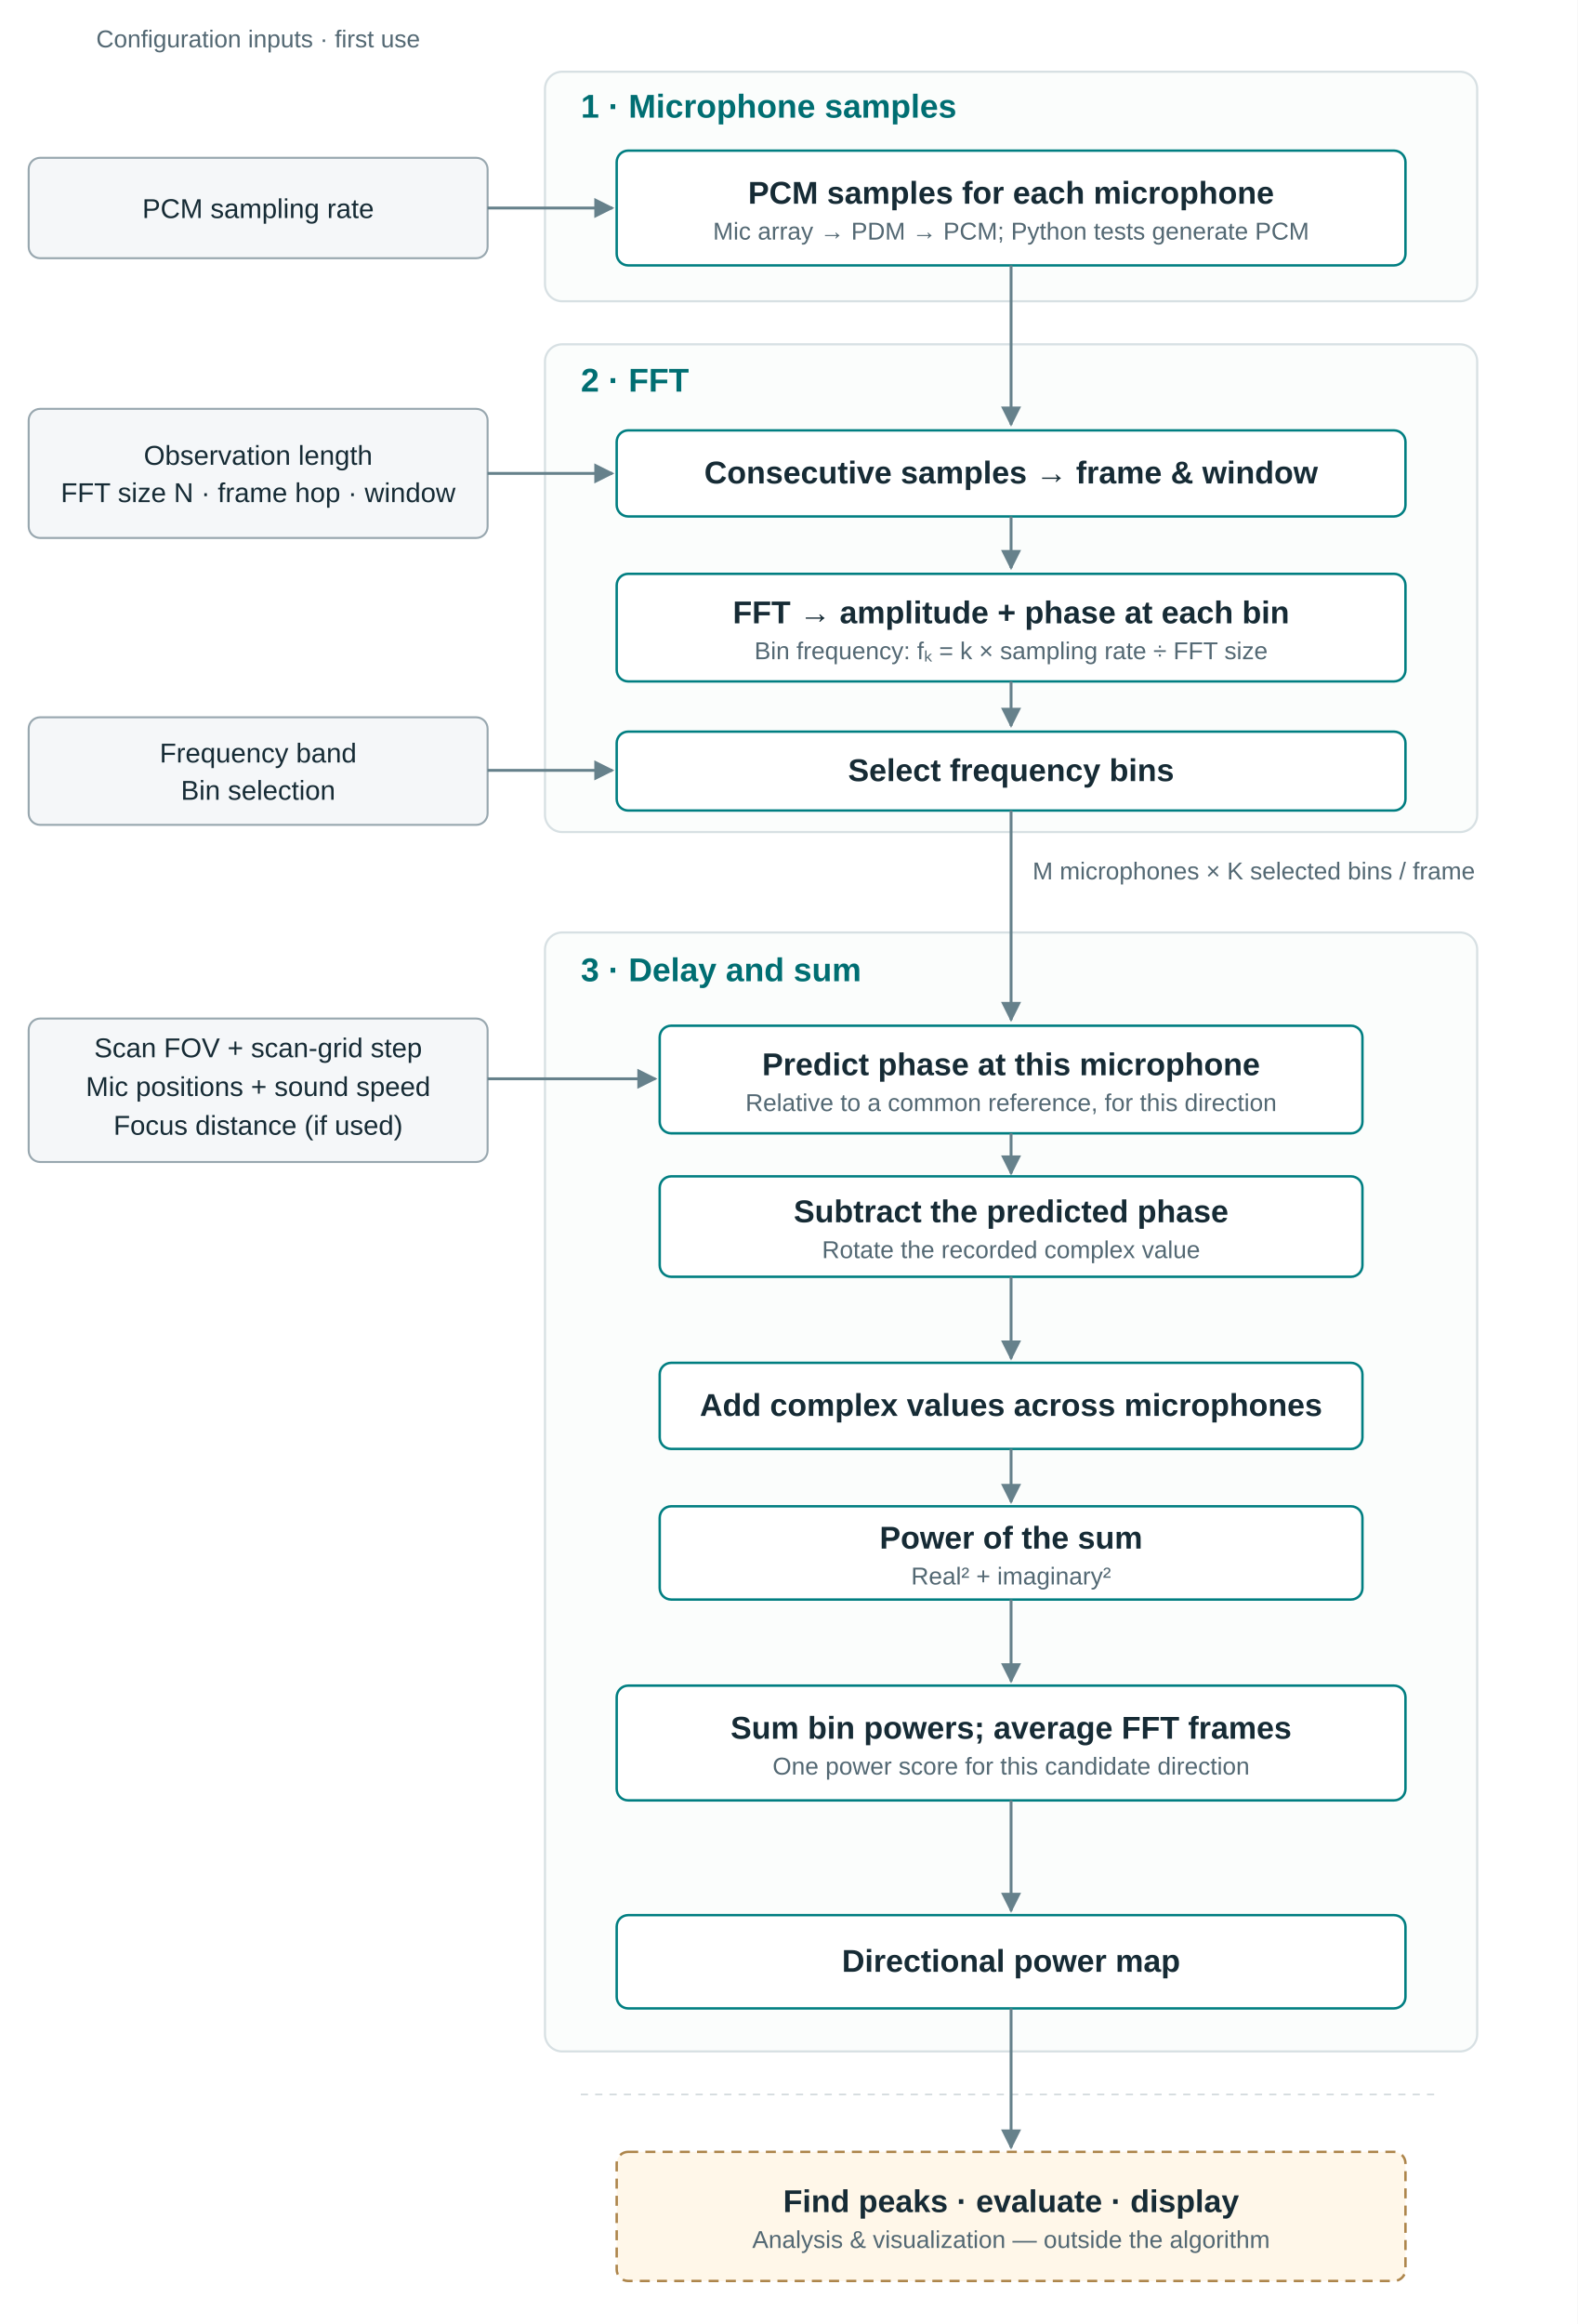
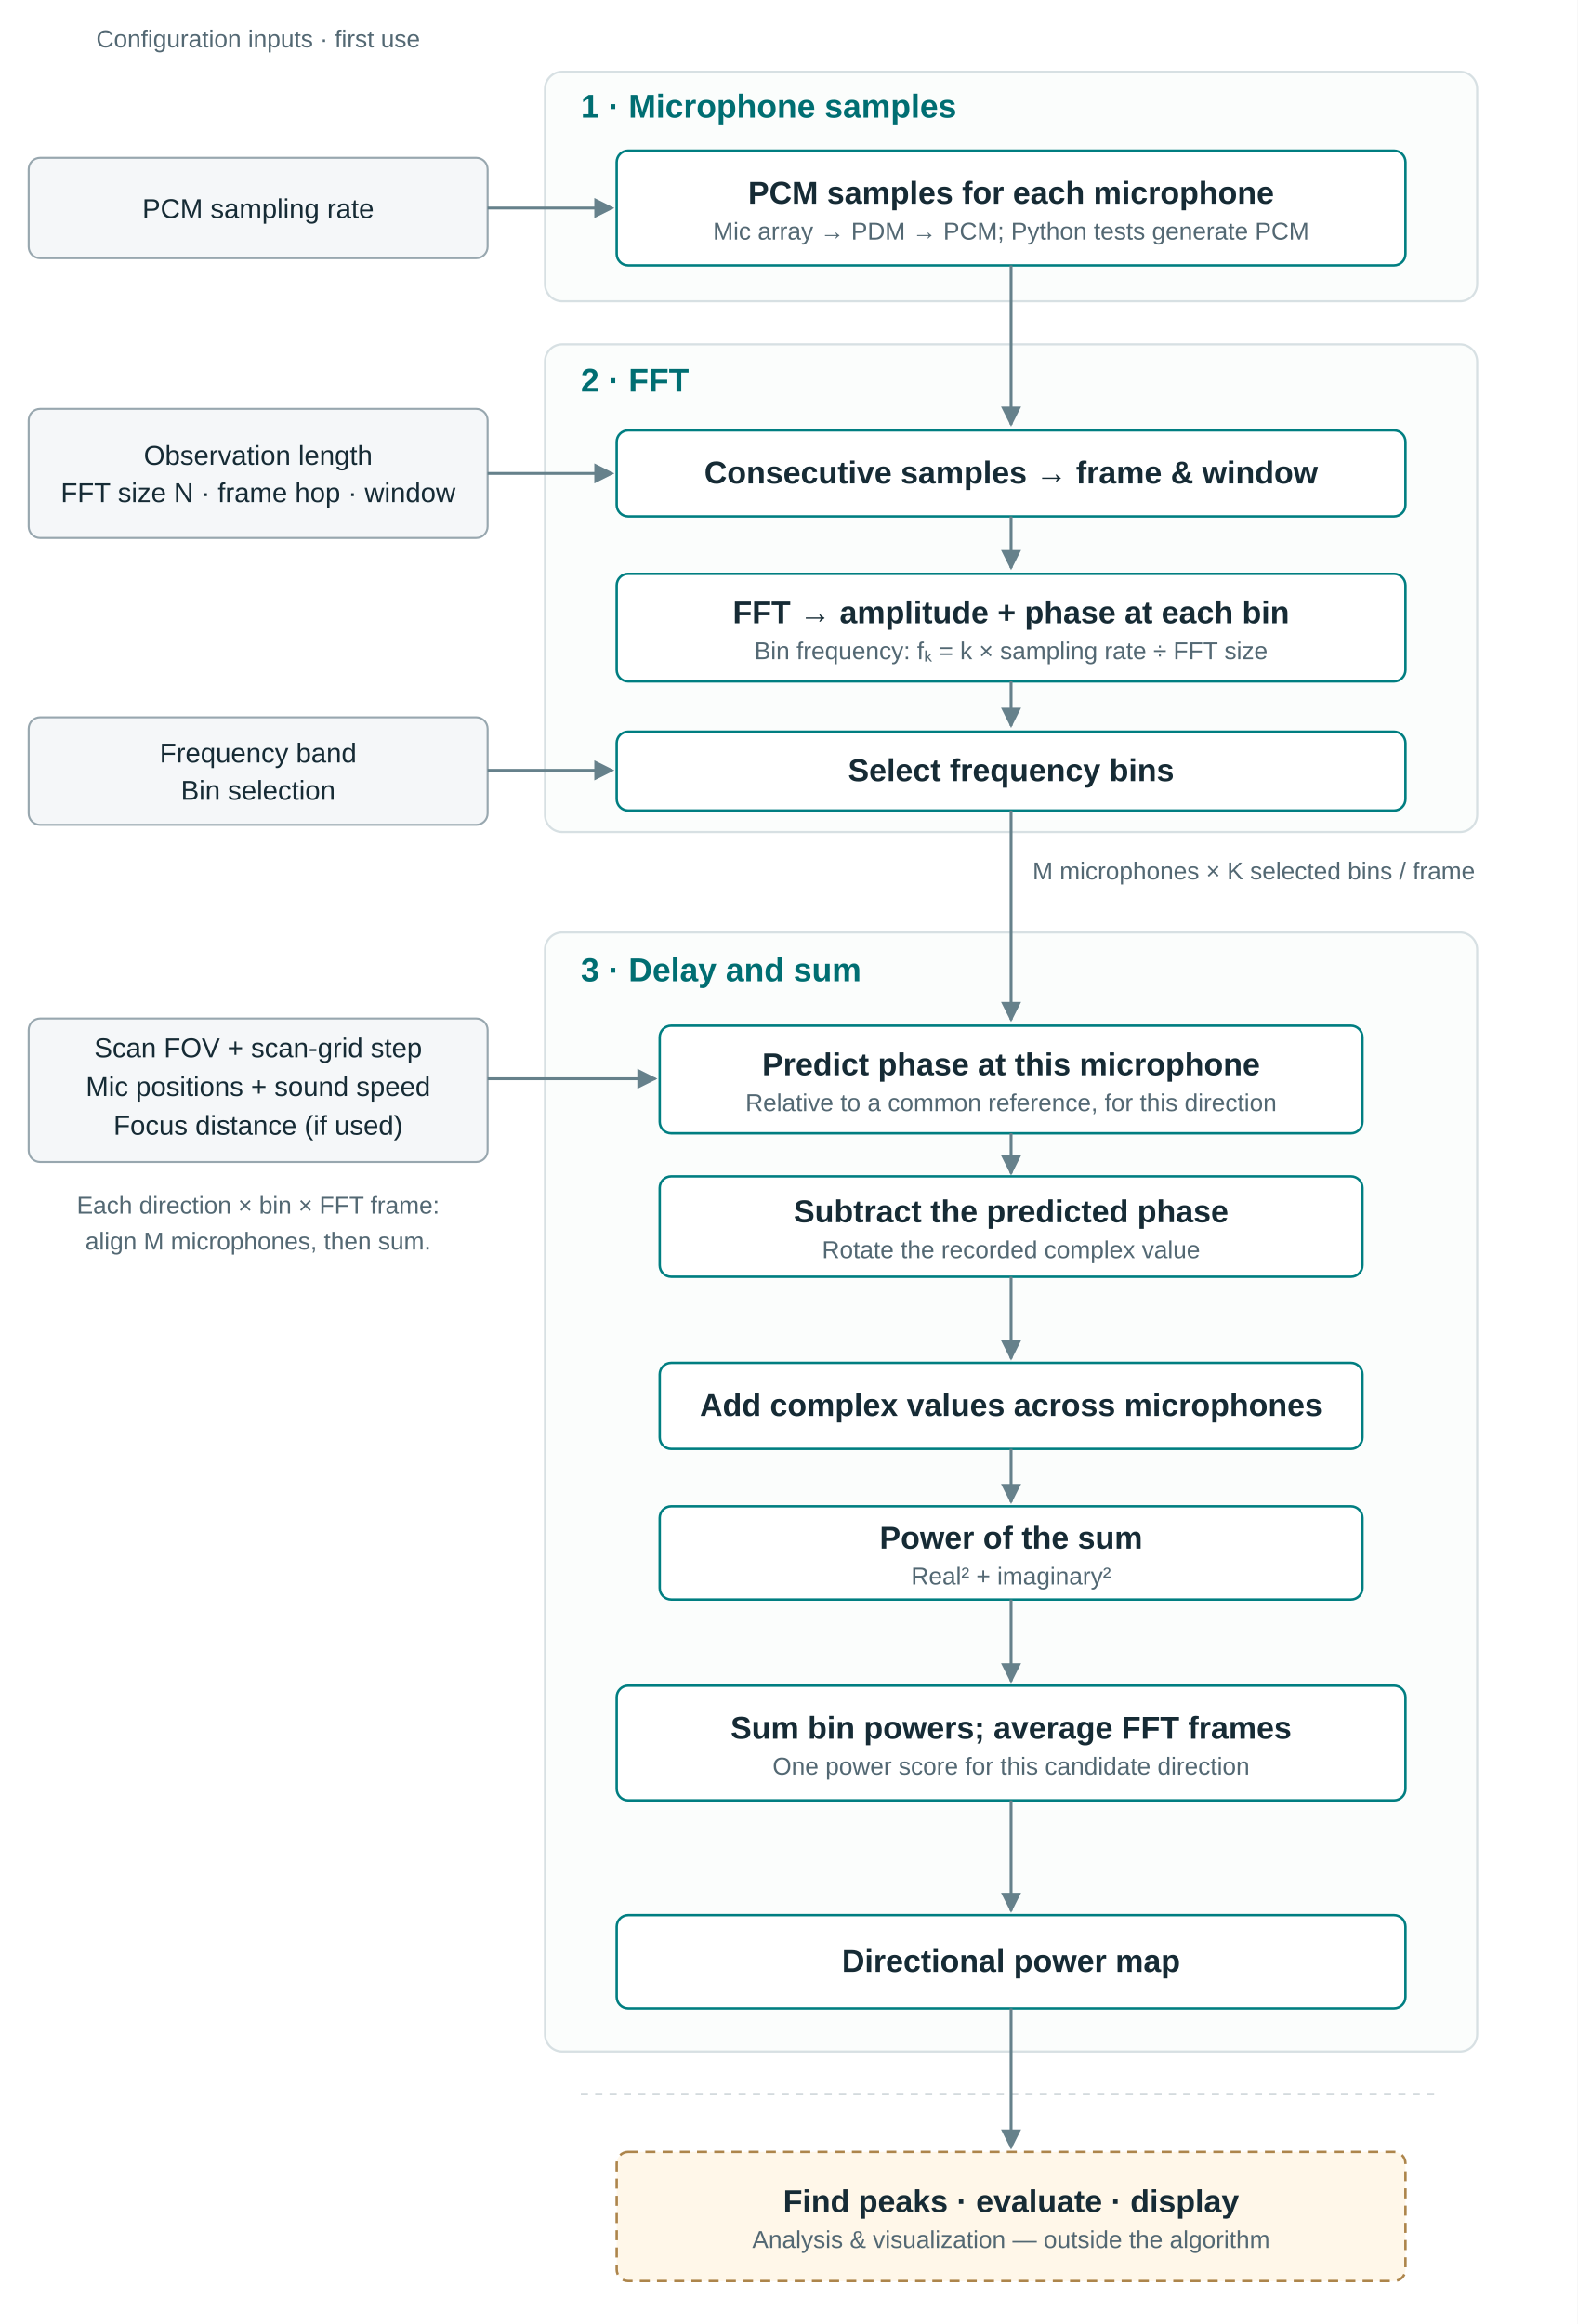
<svg xmlns="http://www.w3.org/2000/svg" viewBox="0 0 1100 1620" role="img" aria-labelledby="title desc">
  <defs>
    <marker id="arrow" viewBox="0 0 10 10" refX="9" refY="5" markerWidth="7" markerHeight="7" orient="auto">
      <path d="M0 0L10 5L0 10Z" fill="#66818b" />
    </marker>
  </defs>
  <style>text{font-family:'Segoe UI',Arial,sans-serif;fill:#162b35}.label{font-size:22px;font-weight:600}.small{font-size:17px;fill:#536873}.inputtext{font-size:19px}.heading{font-size:23px;font-weight:700;fill:#006e72}.section{fill:#fbfdfc;stroke:#d7e0e3;stroke-width:1.5}.block{fill:white;stroke:#007e81;stroke-width:1.7}.input{fill:#f5f7f9;stroke:#98a7af;stroke-width:1.4}.output{fill:#fff7e9;stroke:#ad854b;stroke-width:1.7;stroke-dasharray:7 5}.arrow{fill:none;stroke:#66818b;stroke-width:2;marker-end:url(#arrow)}</style>
  <rect width="1100" height="1620" fill="white" />
  <text x="180" y="33" text-anchor="middle" class="small">Configuration inputs · first use</text>
  <rect x="380" y="50" width="650" height="160" rx="12" class="section" />
  <text x="405" y="82" class="heading">1 · Microphone samples</text>
  <rect x="380" y="240" width="650" height="340" rx="12" class="section" />
  <text x="405" y="273" class="heading">2 · FFT</text>
  <rect x="380" y="650" width="650" height="780" rx="12" class="section" />
  <text x="405" y="684" class="heading">3 · Delay and sum</text>
  <rect x="430" y="105" width="550" height="80" rx="8" class="block" />
  <text x="705.0" y="142.0" text-anchor="middle" class="label">PCM samples for each microphone</text>
  <text x="705.0" y="167.0" text-anchor="middle" class="small">Mic array → PDM → PCM; Python tests generate PCM</text>
  <rect x="20" y="110" width="320" height="70" rx="8" class="input" />
  <text x="180" y="152.0" text-anchor="middle" class="inputtext">PCM sampling rate</text>
  <path d="M340 145H427" class="arrow" />
  <path d="M705 185V296" class="arrow" />
  <rect x="430" y="300" width="550" height="60" rx="8" class="block" />
  <text x="705.0" y="337.0" text-anchor="middle" class="label">Consecutive samples → frame &amp; window</text>
  <rect x="20" y="285" width="320" height="90" rx="8" class="input" />
  <text x="180" y="324.0" text-anchor="middle" class="inputtext">Observation length</text>
  <text x="180" y="350.0" text-anchor="middle" class="inputtext">FFT size N · frame hop · window</text>
  <path d="M340 330H427" class="arrow" />
  <path d="M705 360V396" class="arrow" />
  <rect x="430" y="400" width="550" height="75" rx="8" class="block" />
  <text x="705.0" y="434.5" text-anchor="middle" class="label">FFT → amplitude + phase at each bin</text>
  <text x="705.0" y="459.5" text-anchor="middle" class="small">Bin frequency: fₖ = k × sampling rate ÷ FFT size</text>
  <path d="M705 475V506" class="arrow" />
  <rect x="430" y="510" width="550" height="55" rx="8" class="block" />
  <text x="705.0" y="544.5" text-anchor="middle" class="label">Select frequency bins</text>
  <rect x="20" y="500" width="320" height="75" rx="8" class="input" />
  <text x="180" y="531.5" text-anchor="middle" class="inputtext">Frequency band</text>
  <text x="180" y="557.5" text-anchor="middle" class="inputtext">Bin selection</text>
  <path d="M340 537H427" class="arrow" />
  <path d="M705 565V711" class="arrow" />
  <text x="720" y="613" class="small">M microphones × K selected bins / frame</text>
  <rect x="460" y="715" width="490" height="75" rx="8" class="block" />
  <text x="705.0" y="749.5" text-anchor="middle" class="label">Predict phase at this microphone</text>
  <text x="705.0" y="774.5" text-anchor="middle" class="small">Relative to a common reference, for this direction</text>
  <rect x="20" y="710" width="320" height="100" rx="8" class="input" />
  <text x="180" y="737" text-anchor="middle" class="inputtext">Scan FOV + scan-grid step</text>
  <text x="180" y="764" text-anchor="middle" class="inputtext">Mic positions + sound speed</text>
  <text x="180" y="791" text-anchor="middle" class="inputtext">Focus distance (if used)</text>
  <path d="M340 752H457" class="arrow" />
+   <text x="180" y="846" text-anchor="middle" class="small">Each direction × bin × FFT frame:</text>
+   <text x="180" y="871" text-anchor="middle" class="small">align M microphones, then sum.</text>
  <path d="M705 790V818" class="arrow" />
  <rect x="460" y="820" width="490" height="70" rx="8" class="block" />
  <text x="705.0" y="852" text-anchor="middle" class="label">Subtract the predicted phase</text>
  <text x="705.0" y="877" text-anchor="middle" class="small">Rotate the recorded complex value</text>
  <path d="M705 890V947" class="arrow" />
  <rect x="460" y="950" width="490" height="60" rx="8" class="block" />
  <text x="705.0" y="987" text-anchor="middle" class="label">Add complex values across microphones</text>
  <path d="M705 1010V1047" class="arrow" />
  <rect x="460" y="1050" width="490" height="65" rx="8" class="block" />
  <text x="705.0" y="1079.5" text-anchor="middle" class="label">Power of the sum</text>
  <text x="705.0" y="1104.5" text-anchor="middle" class="small">Real² + imaginary²</text>
  <path d="M705 1115V1172" class="arrow" />
  <rect x="430" y="1175" width="550" height="80" rx="8" class="block" />
  <text x="705.0" y="1212" text-anchor="middle" class="label">Sum bin powers; average FFT frames</text>
  <text x="705.0" y="1237" text-anchor="middle" class="small">One power score for this candidate direction</text>
  <path d="M705 1255V1332" class="arrow" />
  <rect x="430" y="1335" width="550" height="65" rx="8" class="block" />
  <text x="705.0" y="1374.5" text-anchor="middle" class="label">Directional power map</text>
  <path d="M405 1460H1005" fill="none" stroke="#ccd4d8" stroke-dasharray="5 5" />
  <path d="M705 1400V1497" class="arrow" />
  <rect x="430" y="1500" width="550" height="90" rx="8" class="output" />
  <text x="705.0" y="1542" text-anchor="middle" class="label">Find peaks · evaluate · display</text>
  <text x="705.0" y="1567" text-anchor="middle" class="small">Analysis &amp; visualization — outside the algorithm</text>
</svg>
